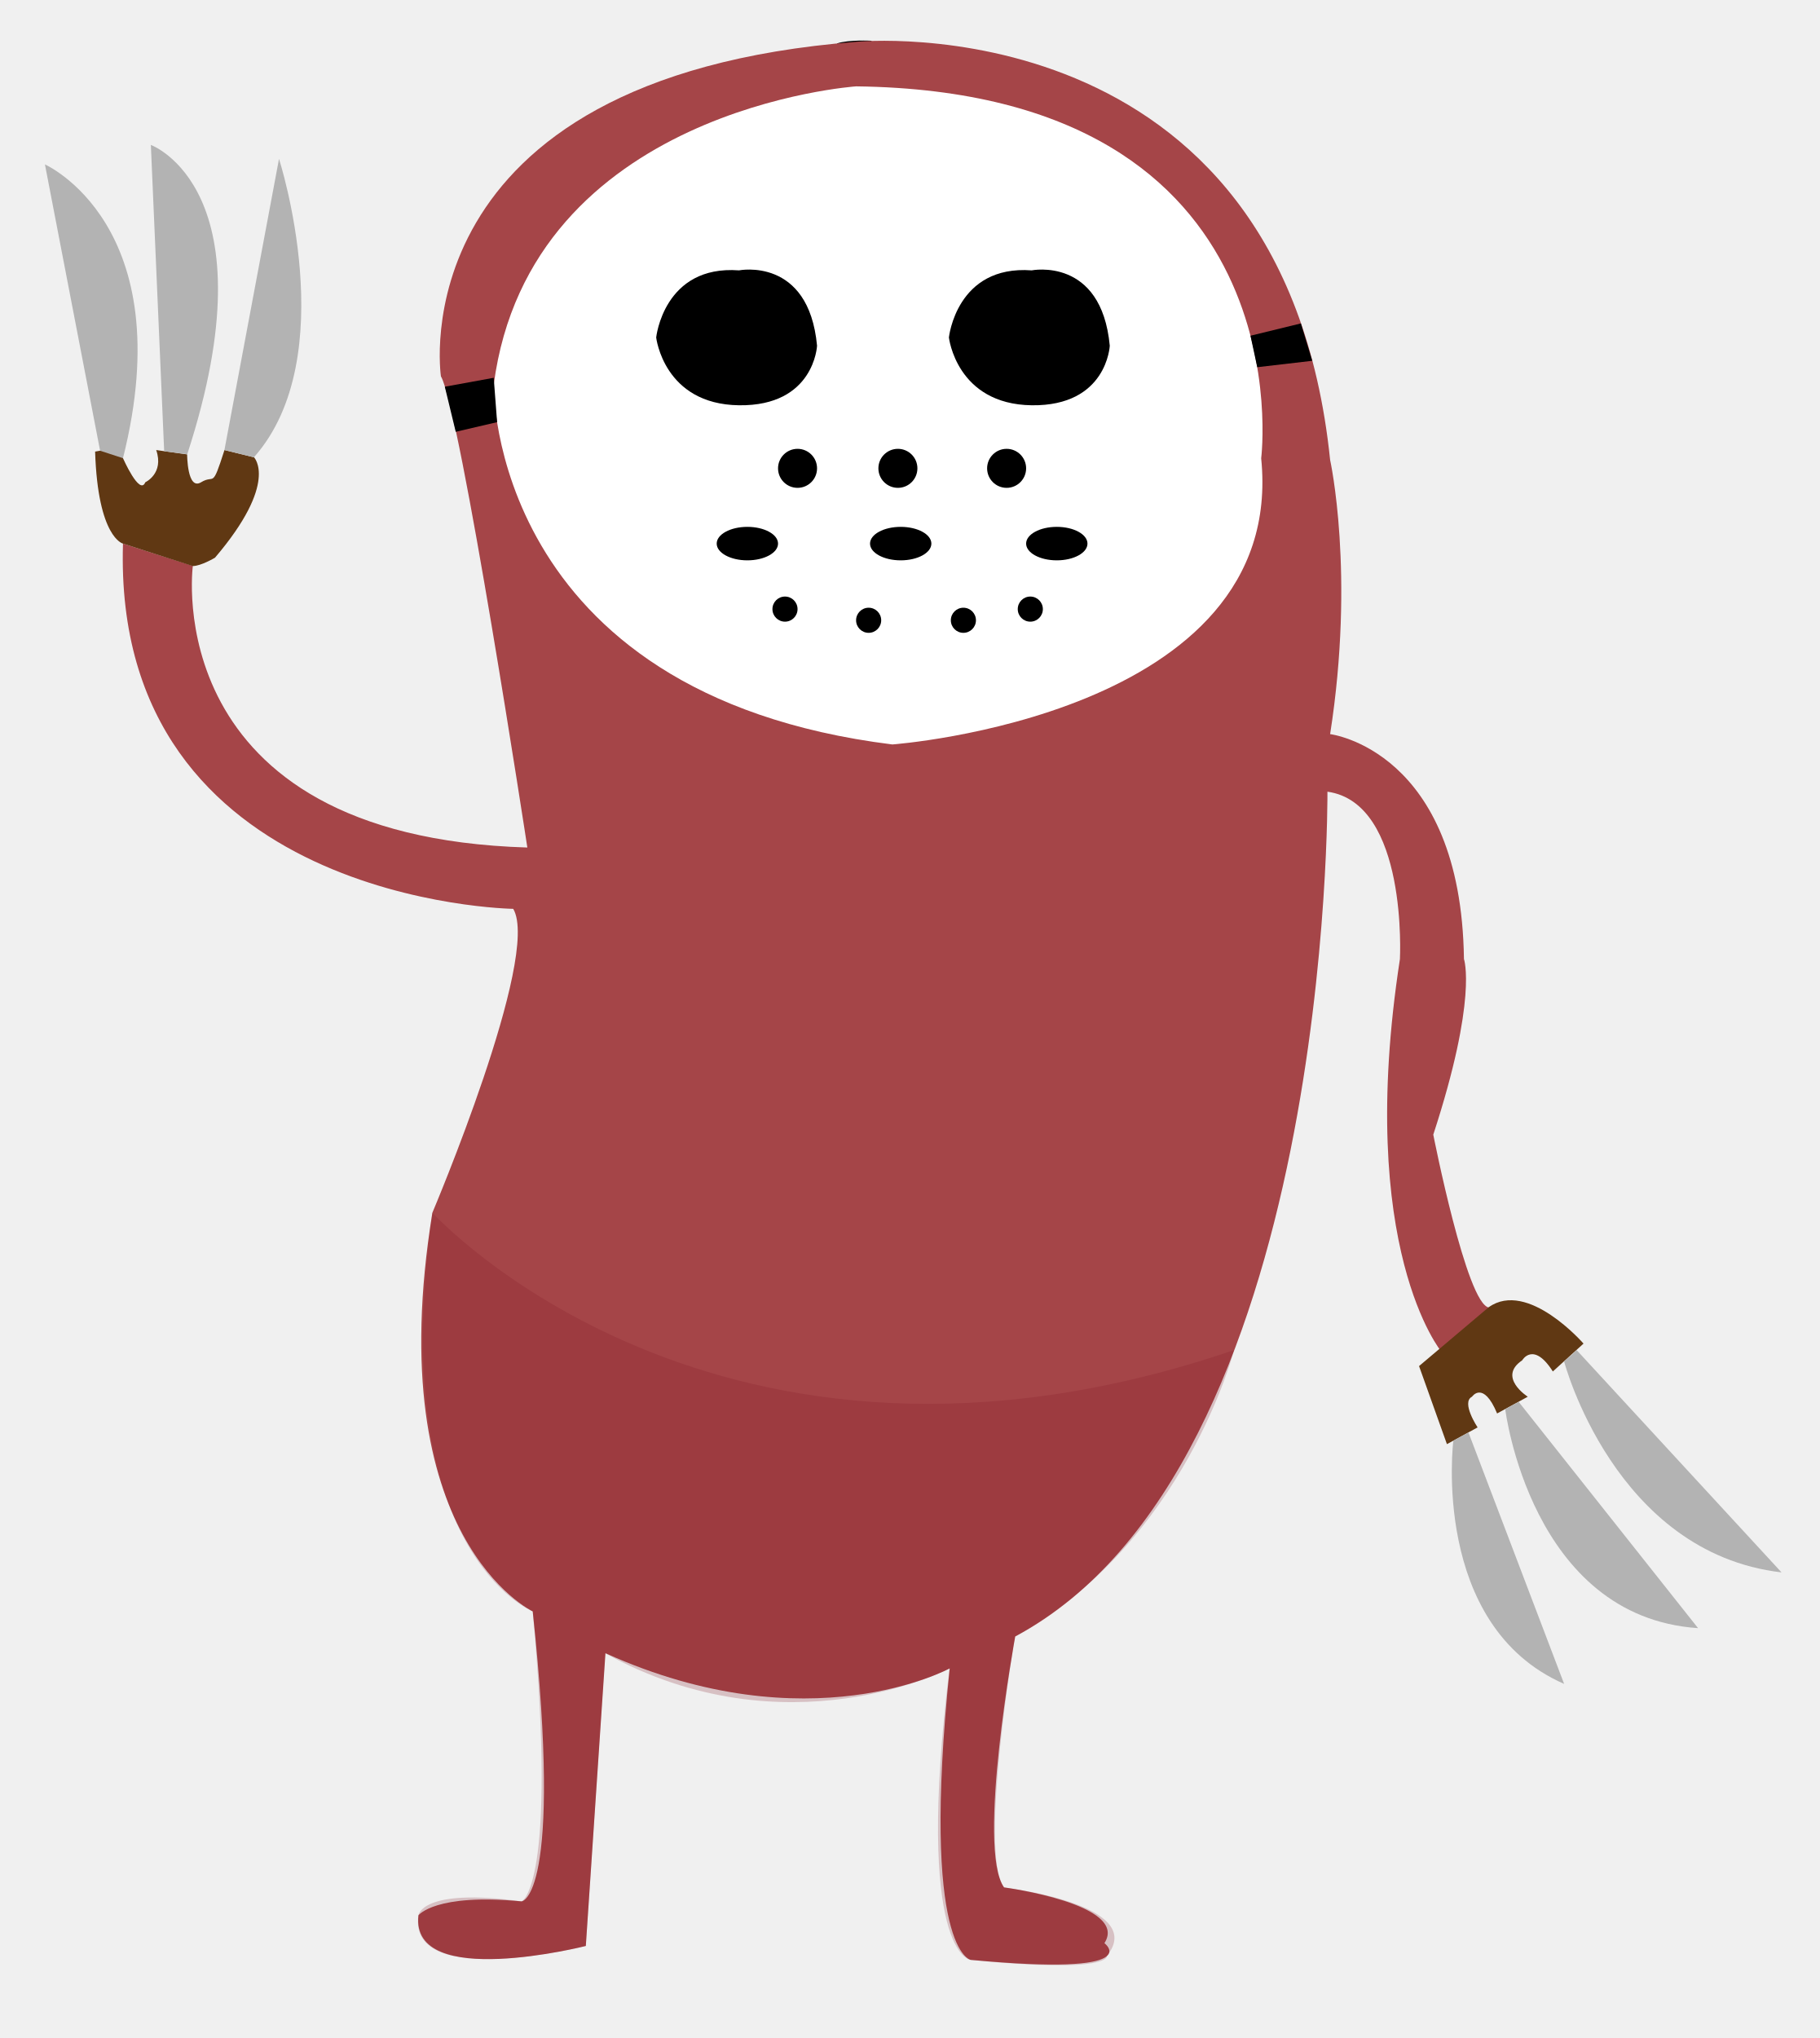
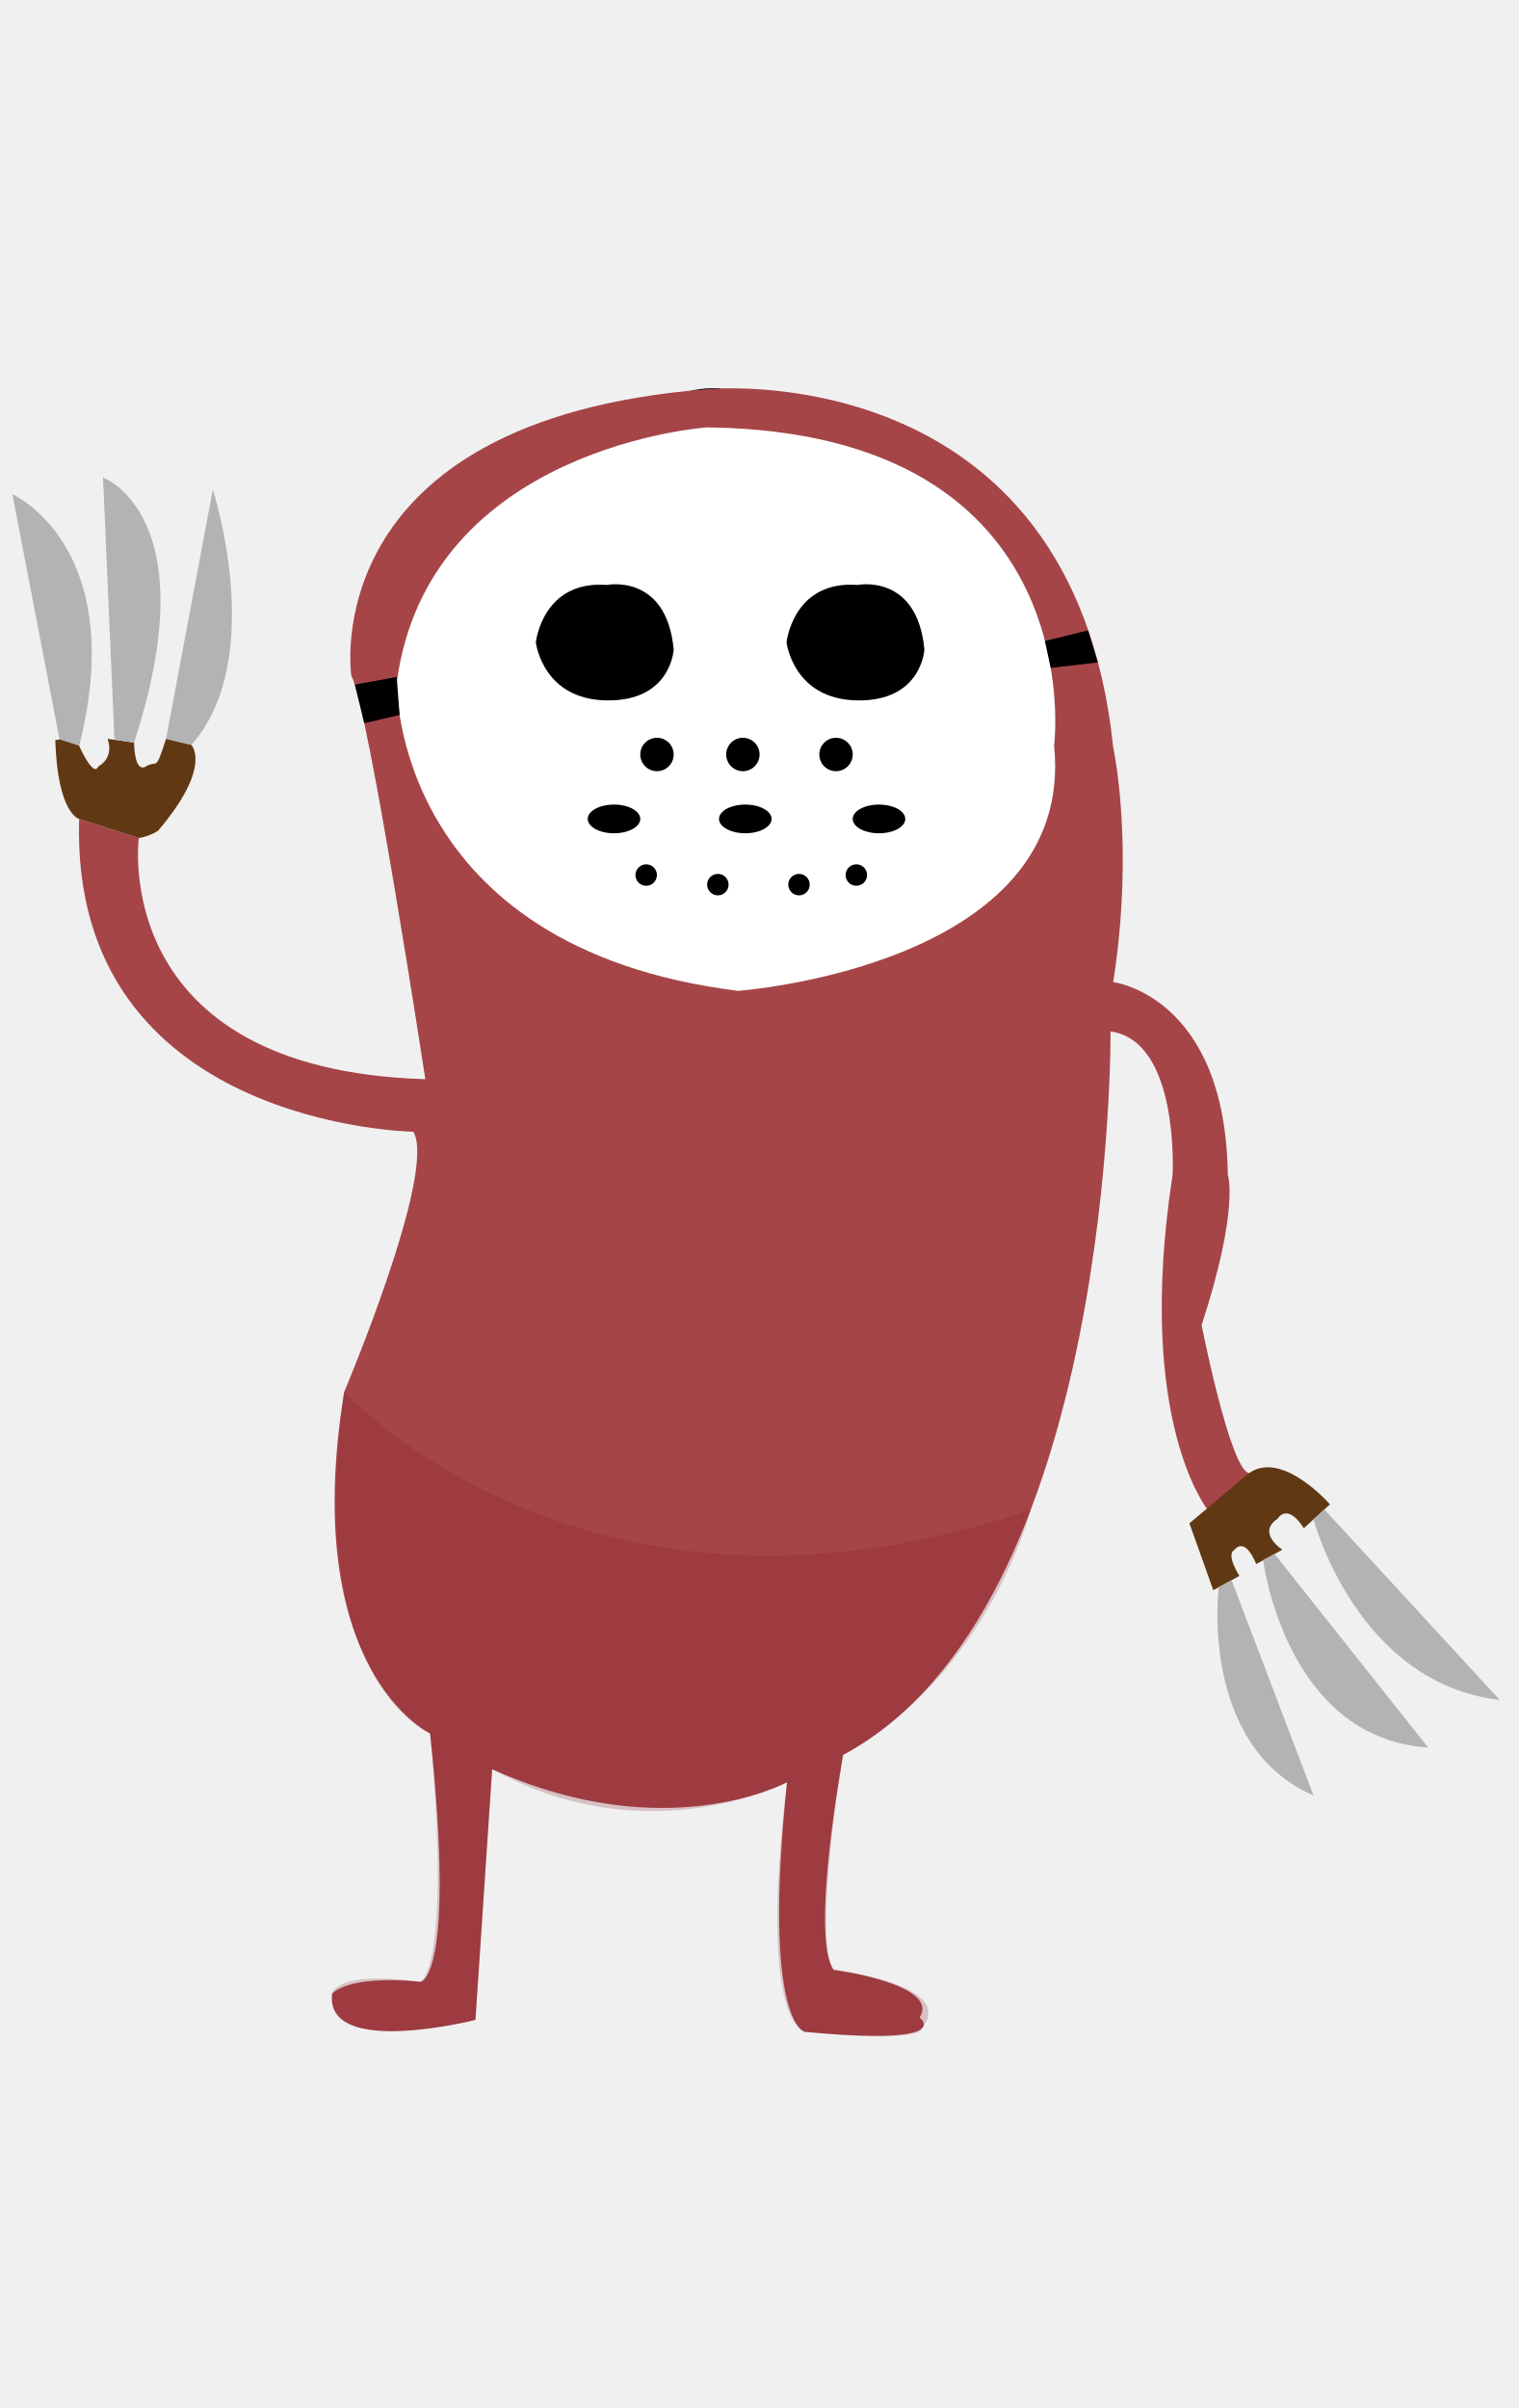
- <svg xmlns="http://www.w3.org/2000/svg" id="Layer_1" data-name="Layer 1" width="500" height="560" viewBox="0 0 500 560">
+ <svg xmlns="http://www.w3.org/2000/svg" id="Layer_1" data-name="Layer 1" width="290" height="460" viewBox="0 0 290 460">
  <defs>
    <style>.cls-1{fill:#a54548;}.cls-2{fill:#603813;}.cls-3{fill:#b3b3b3;}.cls-4{fill:#fff;}.cls-5{fill:#7f1726;opacity:0.22;}</style>
  </defs>
-   <path d="M230.06,11.93V24.32l5.22-.59,4.66.11-.4-12.64S233.27,10.86,230.06,11.93Z" />
-   <path class="cls-1" d="M33.8,149.37,53,155.5s-10,74.31,91.93,77.38c0,0-18.39-120.28-23.75-129.47,0,0-12.26-82,114.15-91.93,0,0,117.21-11.5,130.23,114.91,0,0,6.9,31.16,0,75.33,0,0,36,4.34,36.78,61.8,0,0,3.83,10.72-8.43,48.26,0,0,9.19,46.73,15.32,47.5l-13,12.26s-23.75-28.35-11.49-108c0,0,2.29-42.9-19.92-46,0,0,1.53,185.4-85.8,232.13,0,0-10.73,58.22-3.07,68.95,0,0,34.48,4.59,27.58,15.32,0,0,12.26,9.19-36.77,4.59,0,0-13.79-2.37-5.75-80.09,0,0-38.68,21.11-94.61-4.17L161,534.71S112.7,547,115,526.29c0,0,4.6-6.13,28.35-3.83,0,0,11.49-.77,3.06-79.68,0,0-42.13-19.91-27.58-109.55,0,0,29.88-70.48,22.22-83.5C141.05,249.73,30.73,248.2,33.8,149.37Z" />
-   <path class="cls-2" d="M33.8,149.37s-6.9-1.53-7.66-25.28c0,0,7.66-1.75,7.66,1.81,0,0,4.59,10.45,6.13,6.62,0,0,5.22-2.4,3-8.86l8.5,1.2s0,10,3.83,7.66,2.9,2.2,6.43-8.86l8.12,2s6.9,6.9-10.72,27.58c0,0-3.83,2.3-6.13,2.3Z" />
-   <path class="cls-3" d="M27.51,123.85,12.35,45.18S49.89,61.82,33.8,125.9Z" />
-   <path class="cls-3" d="M45.12,124,41.46,39.82s33.71,12.26,10,85Z" />
-   <path class="cls-3" d="M61.68,123.66l15-80s17.62,54.39-6.9,82Z" />
-   <path class="cls-2" d="M390,375.37l7.66,21.45,8.43-4.6s-4.6-6.89-1.54-8.43c0,0,3.07-4.59,6.9,4.6l8.43-4.6s-8.43-5.36-1.54-10c0,0,3.07-5.37,8.43,3.06l8.43-7.66s-15.32-17.62-26.05-10Z" />
-   <path class="cls-3" d="M399.42,395.88s-6.33,50.73,30.45,66.82l-26.29-69.09Z" />
-   <path class="cls-3" d="M413.68,387.19s7,57.13,53,60.19l-49.3-62.18Z" />
-   <path class="cls-3" d="M429.87,374.11s13.79,52.59,59.75,57.95L433.33,371Z" />
-   <path class="cls-4" d="M235.28,23.73s-89.63,6.13-99.59,82c0,0-1.53,85,109.55,98.83,0,0,108.51-7.88,101.37-78.63C346.61,125.9,359.39,25.26,235.28,23.73Z" />
-   <path d="M203.1,74.29S222.26,70.46,224.55,95c0,0-.76,16.63-21.45,16.36s-22.76-18.63-22.76-18.63S182.42,72.76,203.1,74.29Z" />
-   <path d="M283.54,74.29S302.69,70.46,305,95c0,0-.76,16.63-21.45,16.36s-22.76-18.63-22.76-18.63S262.86,72.76,283.54,74.29Z" />
-   <circle cx="219.19" cy="128.69" r="5.36" />
-   <circle cx="246.77" cy="128.69" r="5.36" />
-   <circle cx="276.65" cy="128.69" r="5.36" />
-   <ellipse cx="205.4" cy="149.37" rx="8.43" ry="4.6" />
-   <ellipse cx="247.54" cy="149.37" rx="8.43" ry="4.6" />
-   <ellipse cx="290.44" cy="149.37" rx="8.43" ry="4.6" />
-   <circle cx="215.74" cy="167.37" r="3.45" />
-   <circle cx="238.73" cy="170.44" r="3.45" />
-   <circle cx="264.77" cy="170.44" r="3.45" />
-   <circle cx="283.16" cy="167.37" r="3.45" />
-   <path d="M135.69,103.81l-13.44,2.45,3,12.39L136.62,116" />
-   <polygon points="343.67 92.25 357.52 88.87 360.64 99.14 345.53 100.9 343.67 92.25" />
-   <path class="cls-5" d="M118.83,333.23s78.31,86.2,220.33,37.74c0,0-13.48,52.66-60.21,78.71,0,0-10,59-3.07,68.95,0,0,39.8,4.67,28.33,18.8,0,0,1.55,5-37.52,1.11,0,0-15.32-1.6-5.75-80.09,0,0-44.81,23.4-94.61-4.17L161,534.71s-49,12.26-46-8.42c0,0,.77-7.66,28.35-3.83,0,0,10-3.83,3.06-79.68C146.41,442.78,105.81,426.7,118.83,333.23Z" />
+   <path d="M132,74.62V82l3.1-.35,2.78.07-.24-7.53A20.44,20.44,0,0,0,132,74.62Z" />
+   <path class="cls-1" d="M15.12,156.44l11.4,3.65s-5.93,44.24,54.73,46.07c0,0-10.94-71.61-14.14-77.08,0,0-7.29-48.81,68-54.74,0,0,69.79-6.84,77.54,68.42,0,0,4.11,18.55,0,44.85,0,0,21.44,2.58,21.89,36.79,0,0,2.28,6.39-5,28.74,0,0,5.47,27.82,9.12,28.28l-7.75,7.29S216.72,271.84,224,224.4c0,0,1.37-25.54-11.86-27.36,0,0,.92,110.37-51.08,138.2,0,0-6.38,34.66-1.82,41.05,0,0,20.52,2.73,16.42,9.12,0,0,7.29,5.47-21.9,2.73,0,0-8.21-1.41-3.42-47.68,0,0-23,12.56-56.33-2.49l-3.19,47.89s-28.73,7.3-27.37-5c0,0,2.74-3.65,16.88-2.28,0,0,6.84-.46,1.83-47.44,0,0-25.09-11.86-16.42-65.22,0,0,17.78-42,13.22-49.72C79,216.19,13.29,215.28,15.12,156.44Z" />
+   <path class="cls-2" d="M15.12,156.44s-4.11-.91-4.56-15.05c0,0,4.56-1,4.56,1.08,0,0,2.73,6.22,3.65,3.94,0,0,3.1-1.43,1.78-5.28l5.06.72s0,5.93,2.28,4.56,1.73,1.31,3.83-5.28l4.83,1.17s4.11,4.11-6.38,16.42a10,10,0,0,1-3.65,1.37Z" />
+   <path class="cls-3" d="M11.37,141.25l-9-46.84s22.35,9.91,12.77,48.06Z" />
+   <path class="cls-3" d="M21.86,141.32l-2.18-50.1s20.07,7.3,5.93,50.63Z" />
+   <path class="cls-3" d="M31.72,141.13,40.66,93.5s10.49,32.38-4.11,48.8Z" />
+   <path class="cls-2" d="M227.21,291l4.56,12.77,5-2.73s-2.73-4.11-.91-5c0,0,1.83-2.74,4.11,2.74l5-2.74s-5-3.19-.91-5.93c0,0,1.83-3.19,5,1.83l5-4.56s-9.13-10.5-15.51-5.93Z" />
+   <path class="cls-3" d="M232.8,303.2S229,333.41,250.92,343l-15.65-41.14Z" />
+   <path class="cls-3" d="M241.29,298s4.16,34,31.53,35.84l-29.36-37Z" />
+   <path class="cls-3" d="M250.92,290.25s8.21,31.3,35.58,34.5L253,288.37Z" />
+   <path class="cls-4" d="M135.07,81.64s-53.36,3.65-59.29,48.81c0,0-.91,50.62,65.22,58.83,0,0,64.61-4.69,60.36-46.81C201.36,142.47,209,82.55,135.07,81.64Z" />
+   <path d="M115.92,111.74s11.4-2.28,12.77,12.32c0,0-.46,9.9-12.77,9.74s-13.56-11.09-13.56-11.09S103.6,110.83,115.92,111.74Z" />
+   <path d="M163.81,111.74s11.4-2.28,12.77,12.32c0,0-.46,9.9-12.77,9.74s-13.56-11.09-13.56-11.09S151.49,110.83,163.81,111.74Z" />
+   <circle cx="125.5" cy="144.13" r="3.19" />
+   <circle cx="141.91" cy="144.13" r="3.19" />
+   <circle cx="159.7" cy="144.13" r="3.19" />
+   <ellipse cx="117.29" cy="156.44" rx="5.02" ry="2.74" />
+   <ellipse cx="142.37" cy="156.44" rx="5.02" ry="2.74" />
+   <ellipse cx="167.91" cy="156.44" rx="5.02" ry="2.74" />
+   <circle cx="123.44" cy="167.16" r="2.05" />
+   <circle cx="137.13" cy="168.99" r="2.05" />
+   <circle cx="152.63" cy="168.99" r="2.05" />
+   <circle cx="163.58" cy="167.16" r="2.05" />
+   <polyline points="75.78 129.32 67.78 130.78 69.59 138.15 76.33 136.58" />
+   <polygon points="199.61 122.44 207.85 120.42 209.71 126.54 200.71 127.59 199.61 122.44" />
+   <path class="cls-5" d="M65.75,265.91s46.61,51.32,131.17,22.46c0,0-8,31.36-35.85,46.87,0,0-5.93,35.12-1.82,41.05,0,0,23.69,2.77,16.86,11.19,0,0,.92,2.94-22.34.66,0,0-9.12-.95-3.42-47.68,0,0-26.68,13.93-56.33-2.49l-3.19,47.89s-29.19,7.3-27.37-5c0,0,.46-4.56,16.88-2.28,0,0,5.93-2.28,1.83-47.44C82.17,331.13,58,321.55,65.75,265.91Z" />
</svg>
